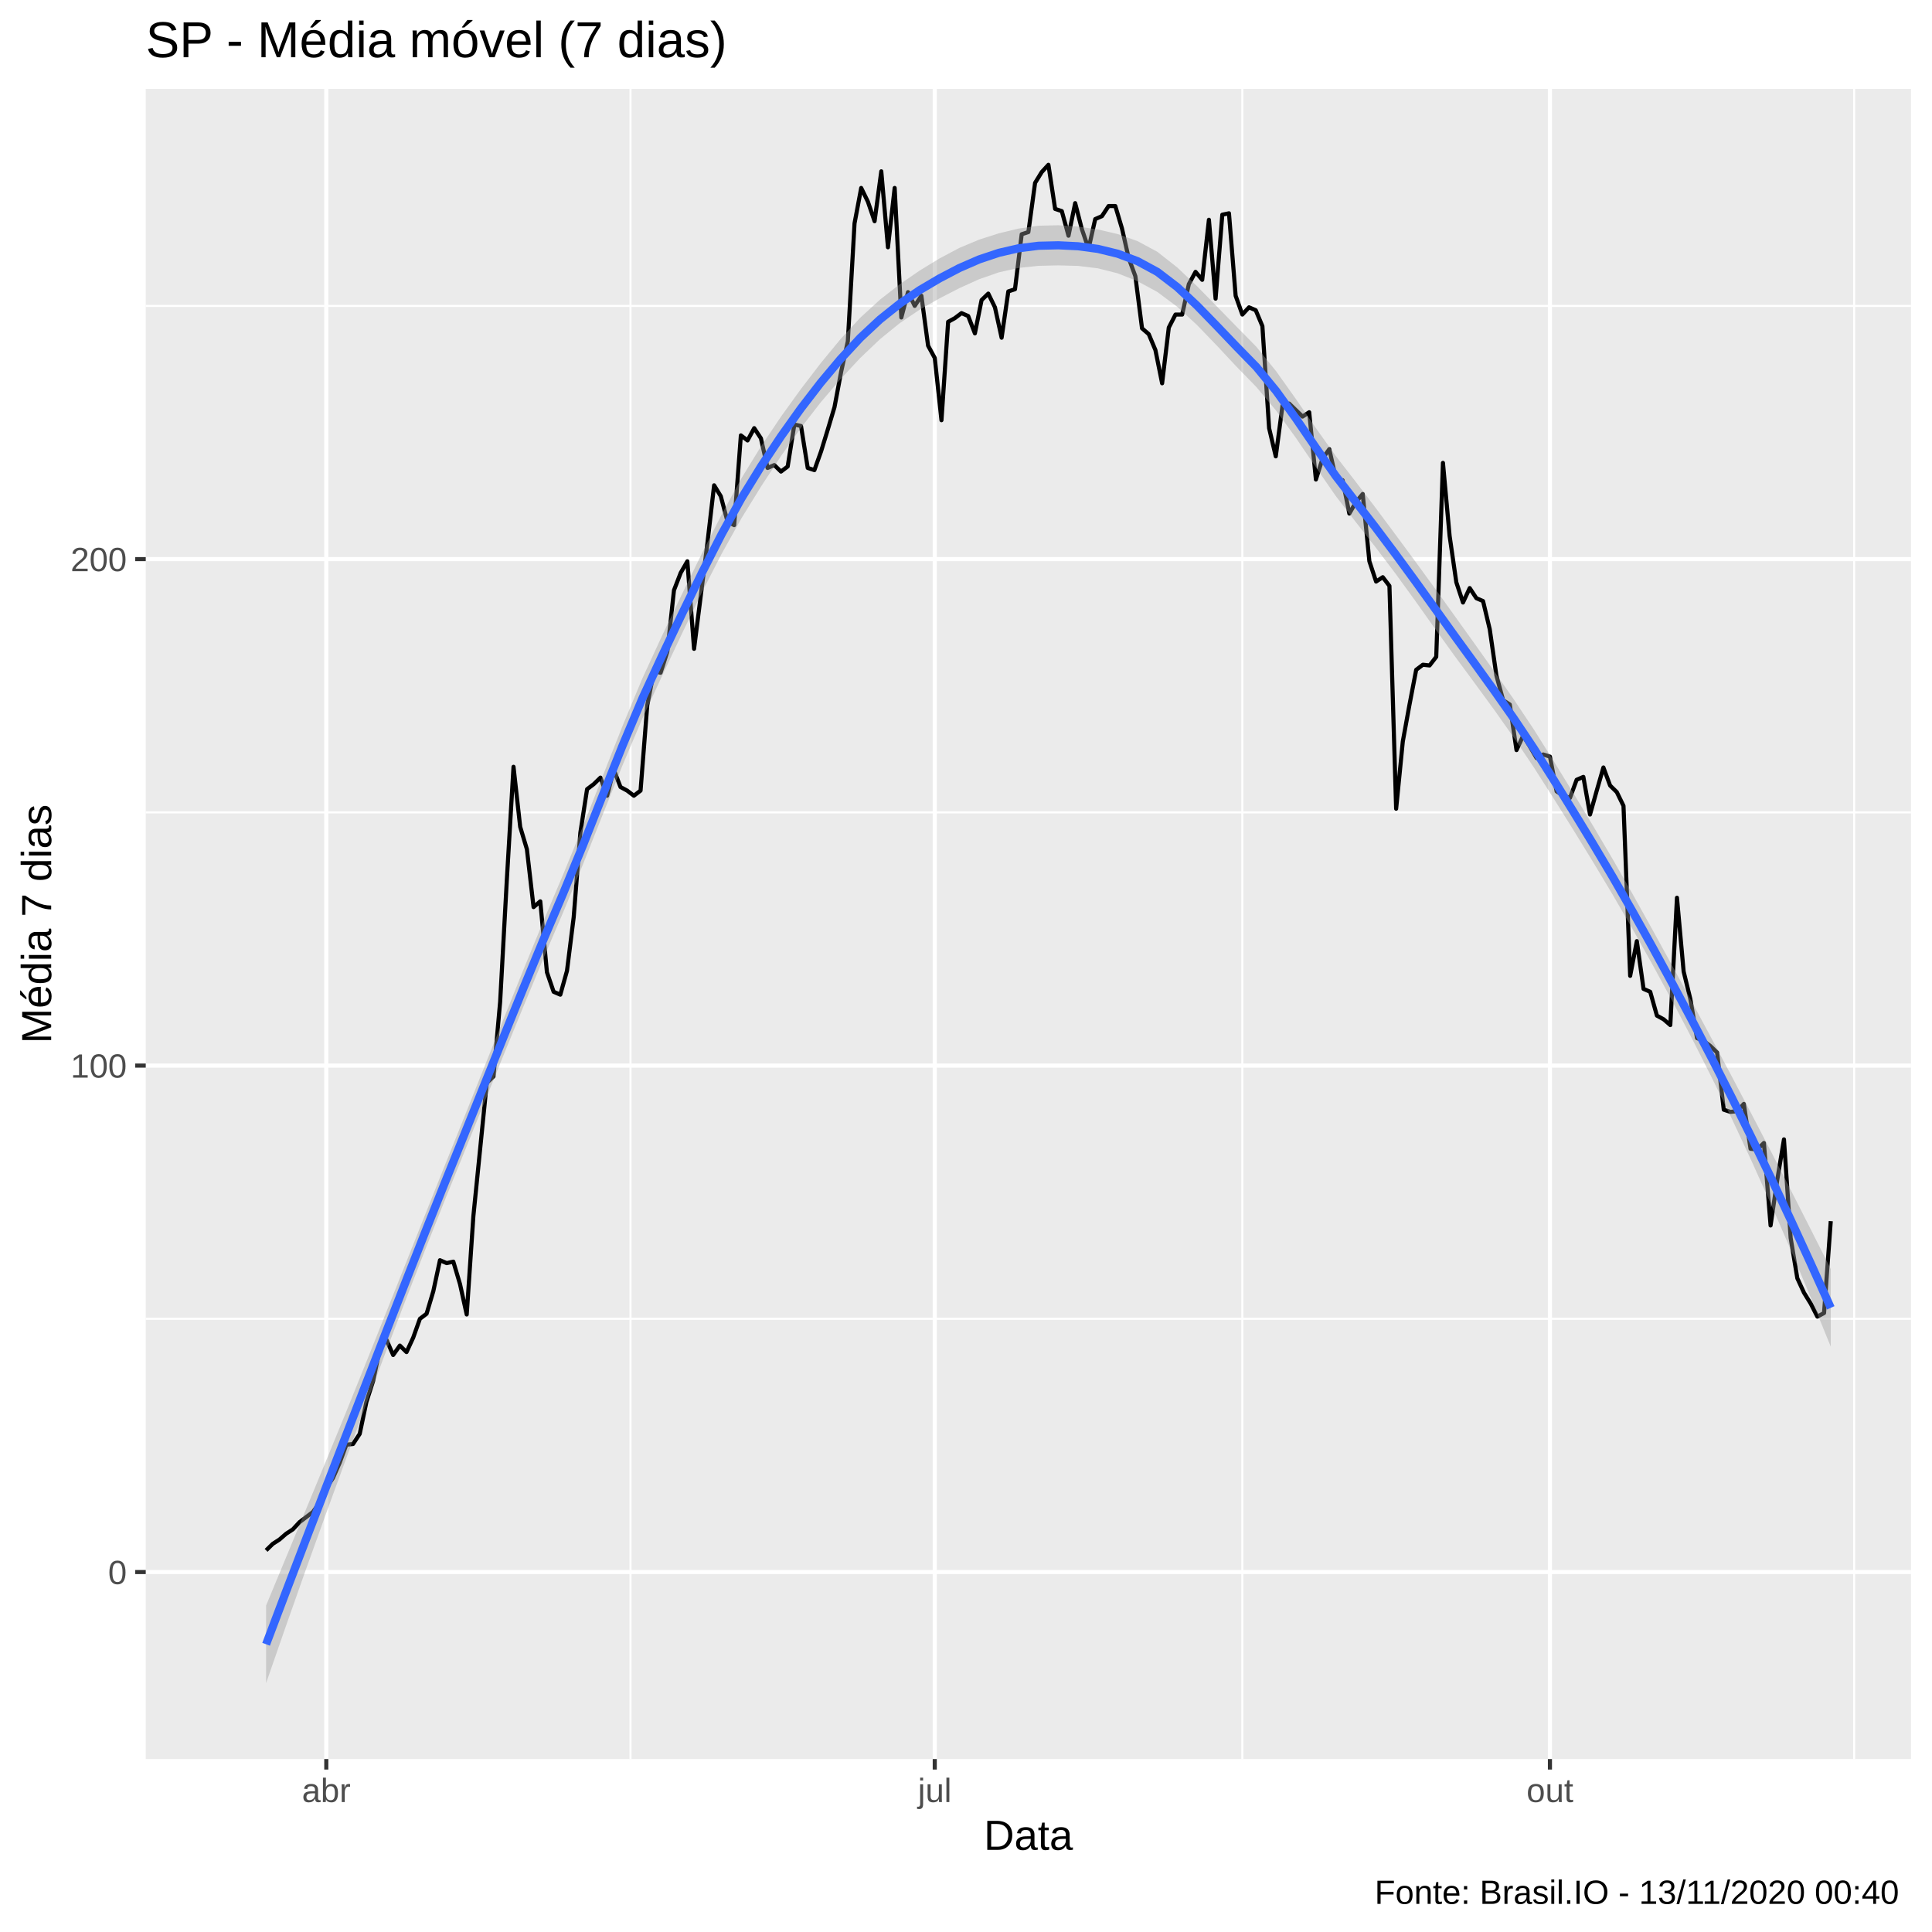
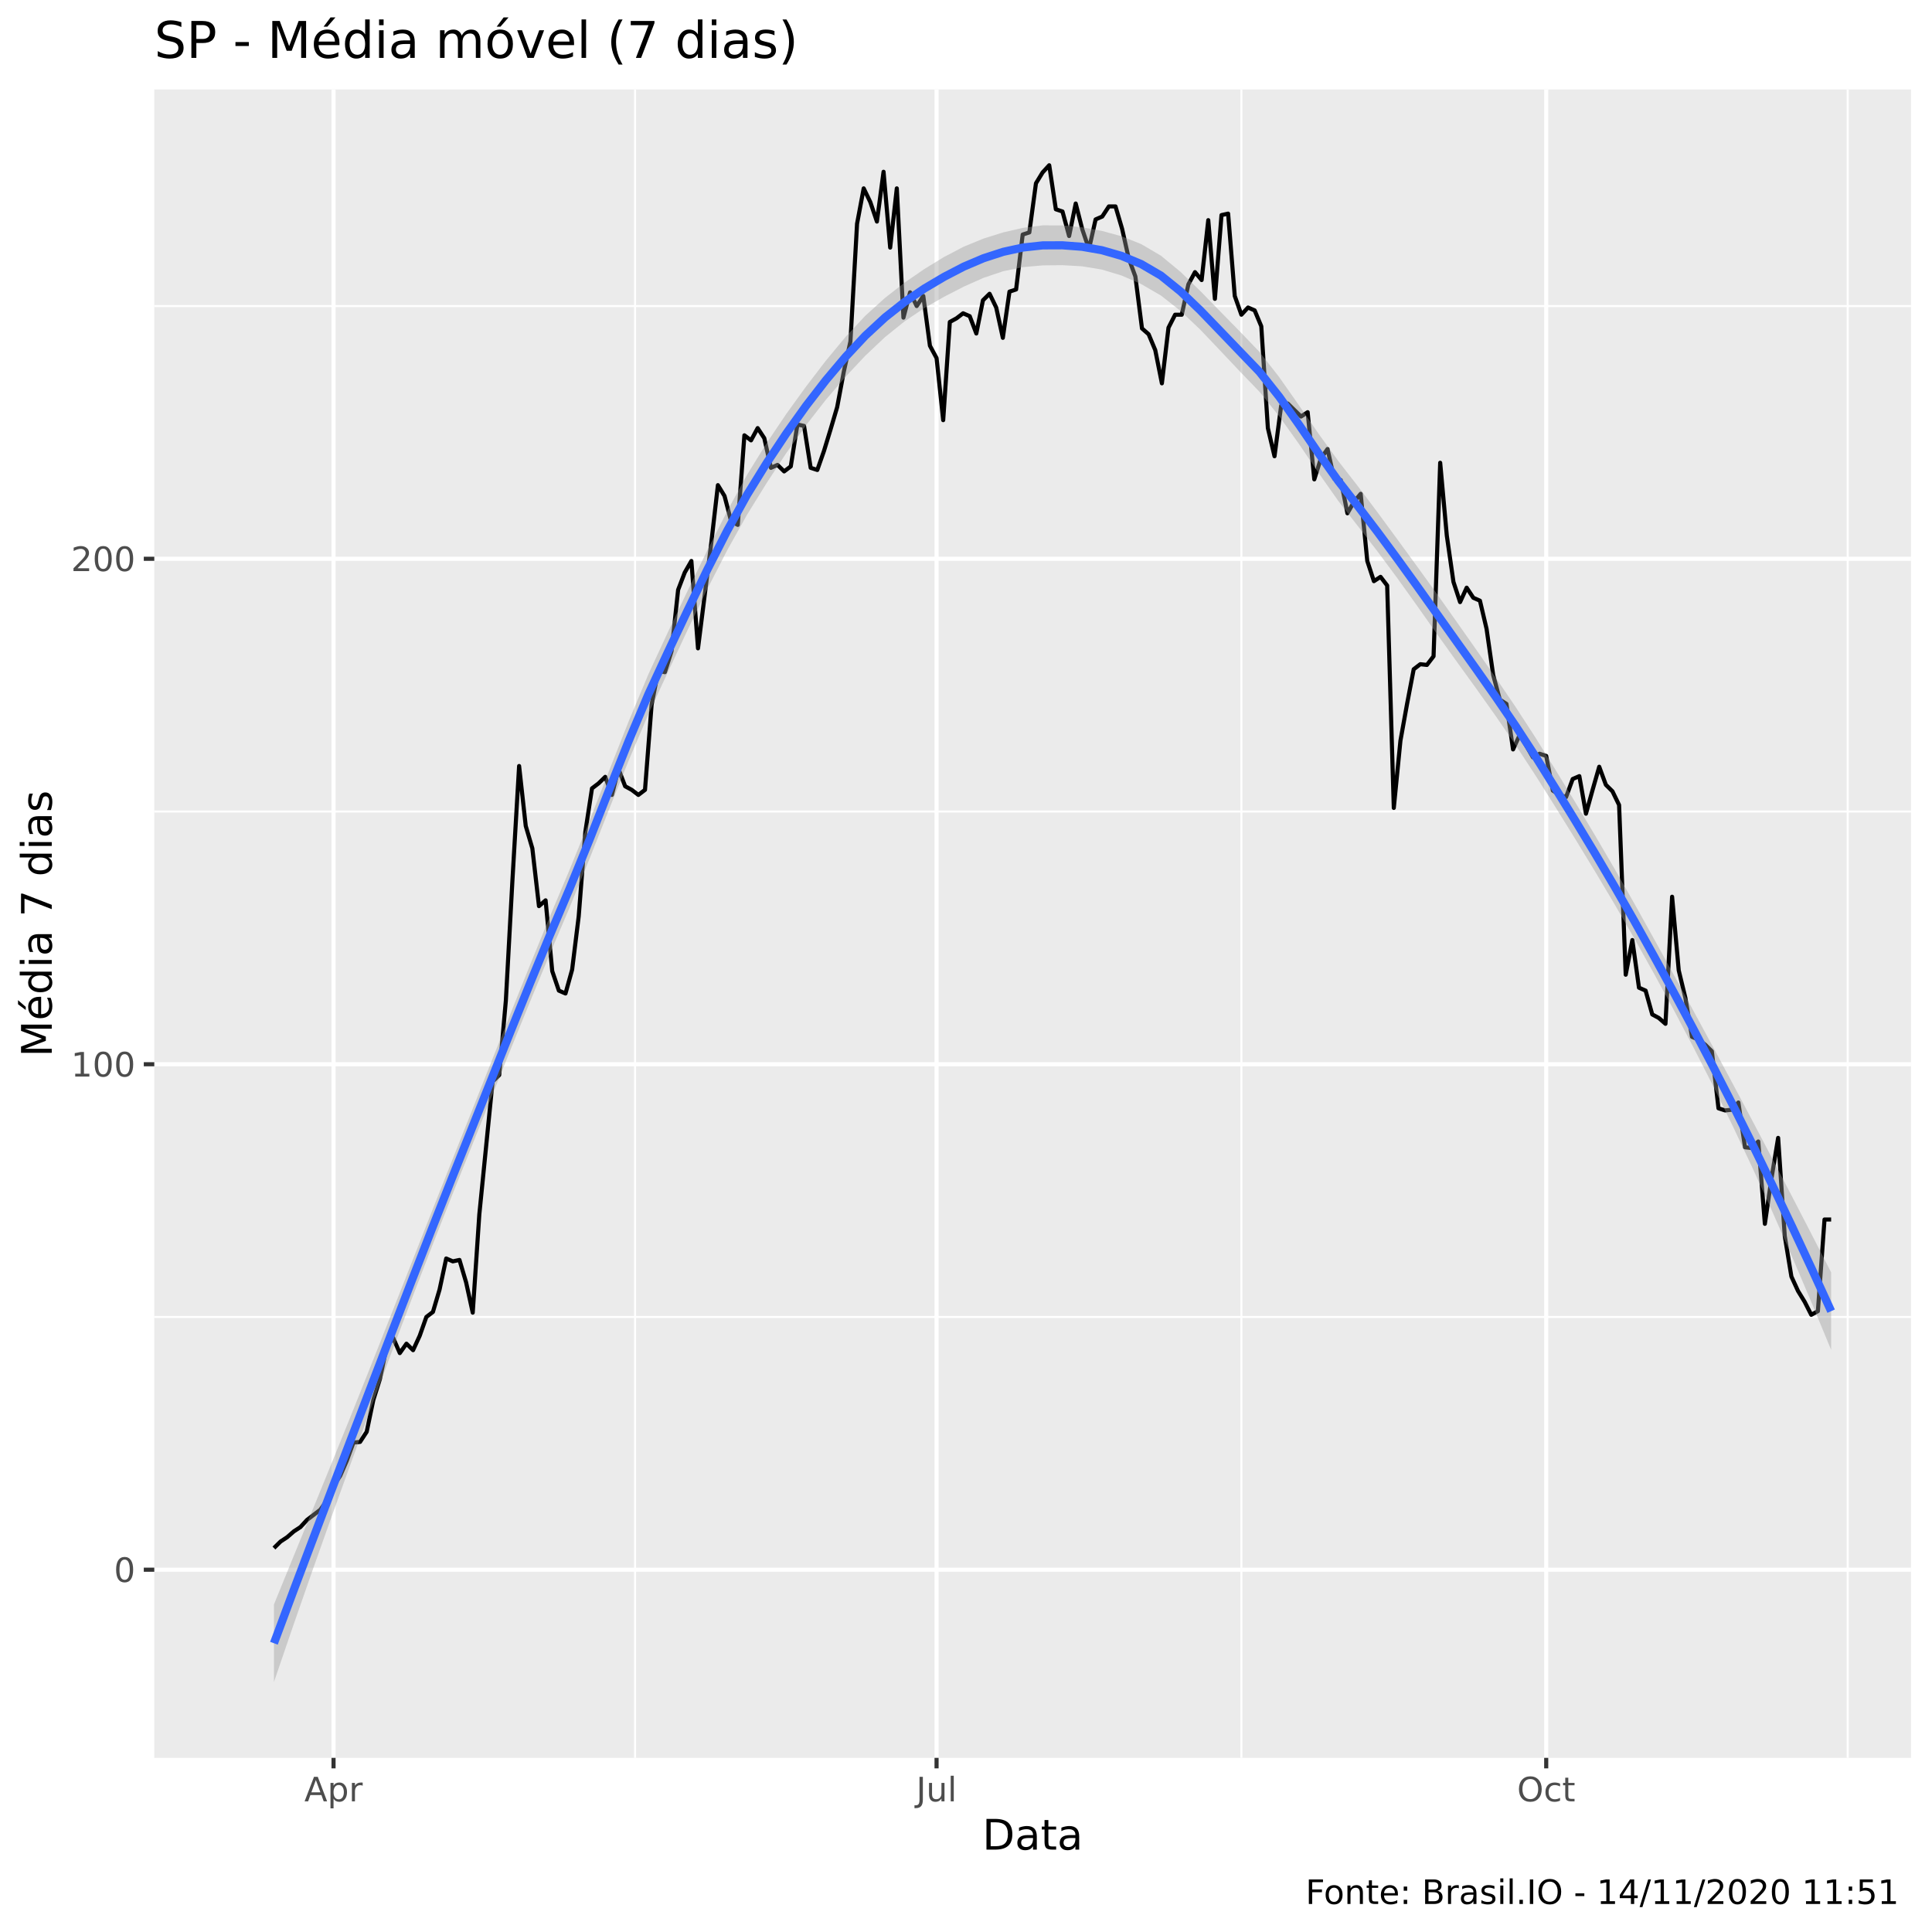
<svg xmlns="http://www.w3.org/2000/svg" viewBox="0 0 504.00 504.00">
  <defs>
    <style type="text/css">
    line, polyline, polygon, path, rect, circle {
      fill: none;
      stroke: #000000;
      stroke-linecap: round;
      stroke-linejoin: round;
      stroke-miterlimit: 10.00;
    }
  </style>
  </defs>
  <rect width="100%" height="100%" style="stroke: none; fill: #FFFFFF;" />
-   <rect x="-0" y="0.00" width="504.00" height="504.00" style="stroke-width: 1.07; stroke: #FFFFFF; fill: #FFFFFF;" />
+   <rect x="0" y="0.00" width="504.00" height="504.00" style="stroke-width: 1.07; stroke: #FFFFFF; fill: #FFFFFF;" />
  <defs>
-     <clipPath id="cpMzguMDJ8NDk4LjUyfDQ1OC44OHwyMy4xOQ==">
-       <rect x="38.02" y="23.19" width="460.50" height="435.69" />
+     <clipPath id="cpNDAuMjV8NDk4LjUyfDQ1OC41N3wyMy4zMw==">
+       <rect x="40.25" y="23.33" width="458.27" height="435.24" />
    </clipPath>
  </defs>
-   <rect x="38.02" y="23.19" width="460.50" height="435.69" style="stroke-width: 1.07; stroke: none; fill: #EBEBEB;" clip-path="url(#cpMzguMDJ8NDk4LjUyfDQ1OC44OHwyMy4xOQ==)" />
-   <polyline points="38.02,344.04 498.52,344.04 " style="stroke-width: 0.53; stroke: #FFFFFF; stroke-linecap: butt;" clip-path="url(#cpMzguMDJ8NDk4LjUyfDQ1OC44OHwyMy4xOQ==)" />
-   <polyline points="38.02,211.92 498.52,211.92 " style="stroke-width: 0.53; stroke: #FFFFFF; stroke-linecap: butt;" clip-path="url(#cpMzguMDJ8NDk4LjUyfDQ1OC44OHwyMy4xOQ==)" />
-   <polyline points="38.02,79.80 498.52,79.80 " style="stroke-width: 0.53; stroke: #FFFFFF; stroke-linecap: butt;" clip-path="url(#cpMzguMDJ8NDk4LjUyfDQ1OC44OHwyMy4xOQ==)" />
-   <polyline points="164.48,458.88 164.48,23.19 " style="stroke-width: 0.53; stroke: #FFFFFF; stroke-linecap: butt;" clip-path="url(#cpMzguMDJ8NDk4LjUyfDQ1OC44OHwyMy4xOQ==)" />
-   <polyline points="324.09,458.88 324.09,23.19 " style="stroke-width: 0.53; stroke: #FFFFFF; stroke-linecap: butt;" clip-path="url(#cpMzguMDJ8NDk4LjUyfDQ1OC44OHwyMy4xOQ==)" />
-   <polyline points="483.69,458.88 483.69,23.19 " style="stroke-width: 0.53; stroke: #FFFFFF; stroke-linecap: butt;" clip-path="url(#cpMzguMDJ8NDk4LjUyfDQ1OC44OHwyMy4xOQ==)" />
-   <polyline points="38.02,410.10 498.52,410.10 " style="stroke-width: 1.07; stroke: #FFFFFF; stroke-linecap: butt;" clip-path="url(#cpMzguMDJ8NDk4LjUyfDQ1OC44OHwyMy4xOQ==)" />
-   <polyline points="38.02,277.98 498.52,277.98 " style="stroke-width: 1.07; stroke: #FFFFFF; stroke-linecap: butt;" clip-path="url(#cpMzguMDJ8NDk4LjUyfDQ1OC44OHwyMy4xOQ==)" />
-   <polyline points="38.02,145.86 498.52,145.86 " style="stroke-width: 1.07; stroke: #FFFFFF; stroke-linecap: butt;" clip-path="url(#cpMzguMDJ8NDk4LjUyfDQ1OC44OHwyMy4xOQ==)" />
-   <polyline points="85.12,458.88 85.12,23.19 " style="stroke-width: 1.07; stroke: #FFFFFF; stroke-linecap: butt;" clip-path="url(#cpMzguMDJ8NDk4LjUyfDQ1OC44OHwyMy4xOQ==)" />
-   <polyline points="243.85,458.88 243.85,23.19 " style="stroke-width: 1.07; stroke: #FFFFFF; stroke-linecap: butt;" clip-path="url(#cpMzguMDJ8NDk4LjUyfDQ1OC44OHwyMy4xOQ==)" />
-   <polyline points="404.33,458.88 404.33,23.19 " style="stroke-width: 1.07; stroke: #FFFFFF; stroke-linecap: butt;" clip-path="url(#cpMzguMDJ8NDk4LjUyfDQ1OC44OHwyMy4xOQ==)" />
-   <polyline points="69.42,404.44 71.16,402.74 72.91,401.61 74.65,400.10 76.40,398.96 78.14,397.08 79.89,395.75 81.63,394.43 83.37,391.98 85.12,388.21 86.86,385.56 88.61,381.60 90.35,376.88 92.10,376.69 93.84,374.05 95.58,365.74 97.33,360.27 99.07,351.97 100.82,349.51 102.56,353.48 104.31,351.02 106.05,352.72 107.79,348.95 109.54,344.04 111.28,342.72 113.03,336.87 114.77,328.75 116.52,329.51 118.26,329.13 120.00,334.98 121.75,342.91 123.49,317.24 125.24,299.87 126.98,282.51 128.73,280.81 130.47,261.37 132.21,229.66 133.96,200.03 135.70,215.69 137.45,221.54 139.19,236.64 140.94,235.13 142.68,253.63 144.43,258.73 146.17,259.48 147.91,253.25 149.66,239.28 151.40,217.20 153.15,205.88 154.89,204.56 156.64,202.86 158.38,207.58 160.12,200.78 161.87,205.31 163.61,206.25 165.36,207.58 167.10,206.25 168.85,183.98 170.59,175.11 172.33,175.49 174.08,170.02 175.82,153.97 177.57,149.44 179.31,146.42 181.06,169.26 182.80,155.48 184.54,141.70 186.29,126.60 188.03,129.44 189.78,136.04 191.52,136.99 193.27,113.58 195.01,114.90 196.75,111.69 198.50,114.34 200.24,122.07 201.99,121.32 203.73,123.02 205.48,121.70 207.22,110.75 208.96,111.13 210.71,122.07 212.45,122.64 214.20,117.73 215.94,112.07 217.69,106.22 219.43,96.97 221.17,89.04 222.92,58.28 224.66,49.03 226.41,52.62 228.15,57.71 229.90,44.69 231.64,64.51 233.39,49.03 235.13,82.82 236.87,76.21 238.62,79.80 240.36,77.15 242.11,90.18 243.85,93.38 245.60,109.62 247.34,83.95 249.08,83.00 250.83,81.68 252.57,82.44 254.32,86.97 256.06,78.29 257.81,76.59 259.55,80.17 261.29,88.10 263.04,76.02 264.78,75.45 266.53,61.11 268.27,60.54 270.02,47.71 271.76,44.88 273.50,42.99 275.25,54.50 276.99,55.07 278.74,61.49 280.48,52.99 282.23,59.79 283.97,64.88 285.71,57.15 287.46,56.39 289.20,53.75 290.95,53.75 292.69,59.60 294.44,67.34 296.18,72.06 297.92,85.65 299.67,87.16 301.41,91.31 303.16,99.99 304.90,85.46 306.65,82.06 308.39,82.06 310.13,74.13 311.88,70.92 313.62,73.00 315.37,57.33 317.11,77.91 318.86,56.01 320.60,55.64 322.34,77.15 324.09,82.06 325.83,80.17 327.58,80.93 329.32,85.08 331.07,111.69 332.81,119.05 334.56,105.84 336.30,105.28 338.04,106.97 339.79,108.67 341.53,107.54 343.28,125.09 345.02,119.62 346.77,117.17 348.51,124.91 350.25,125.28 352.00,133.97 353.74,130.95 355.49,128.87 357.23,146.42 358.98,151.71 360.72,150.57 362.46,152.84 364.21,210.97 365.95,193.42 367.70,183.79 369.44,174.73 371.19,173.41 372.93,173.60 374.67,171.34 376.42,120.75 378.16,139.82 379.91,151.90 381.65,157.18 383.40,153.41 385.14,156.05 386.88,156.80 388.63,164.16 390.37,176.24 392.12,182.66 393.86,183.79 395.61,195.68 397.35,191.91 399.09,194.74 400.84,197.76 402.58,196.82 404.33,197.38 406.07,206.44 407.82,207.58 409.56,208.14 411.30,203.42 413.05,202.67 414.79,212.48 416.54,206.25 418.28,200.21 420.03,204.93 421.77,206.63 423.52,210.22 425.26,254.57 427.00,245.51 428.75,257.97 430.49,258.73 432.24,264.95 433.98,265.90 435.73,267.41 437.47,234.19 439.21,253.44 440.96,260.61 442.70,270.81 444.45,271.56 446.19,272.88 447.94,274.58 449.68,289.49 451.42,290.06 453.17,289.87 454.91,287.98 456.66,299.68 458.40,299.87 460.15,298.17 461.89,319.69 463.63,307.80 465.38,297.23 467.12,322.90 468.87,333.47 470.61,337.24 472.36,340.07 474.10,343.47 475.84,342.53 477.59,318.56 " style="stroke-width: 1.07; stroke-linecap: butt;" clip-path="url(#cpMzguMDJ8NDk4LjUyfDQ1OC44OHwyMy4xOQ==)" />
-   <polygon points="69.42,418.82 74.59,406.36 79.75,393.92 84.92,381.43 90.09,368.83 95.25,356.06 100.42,343.17 105.59,330.22 110.75,317.26 115.92,304.32 121.09,291.48 126.25,278.58 131.42,265.67 136.59,252.86 141.75,240.30 146.92,228.10 152.09,215.50 157.25,202.39 162.42,189.33 167.59,176.94 172.75,165.76 177.92,154.98 183.09,144.41 188.25,134.24 193.42,124.76 198.59,116.34 203.75,108.67 208.92,101.50 214.09,94.75 219.25,88.48 224.42,82.88 229.59,78.15 234.75,74.13 239.92,70.58 245.09,67.42 250.25,64.68 255.42,62.51 260.59,60.86 265.75,59.62 270.92,58.88 276.09,58.76 281.25,59.11 286.42,59.86 291.59,61.06 296.75,62.90 301.92,65.69 307.09,69.75 312.25,74.64 317.42,79.91 322.59,85.22 327.75,90.47 332.92,96.86 338.09,104.13 343.25,111.64 348.42,118.90 353.59,125.57 358.75,132.34 363.92,139.29 369.09,146.30 374.25,153.38 379.42,160.58 384.59,167.80 389.75,175.06 394.92,182.47 400.09,190.23 405.26,198.47 410.42,206.88 415.59,215.45 420.76,224.23 425.92,233.27 431.09,242.56 436.26,251.97 441.42,261.48 446.59,271.08 451.76,280.79 456.92,290.61 462.09,300.57 467.26,310.64 472.42,320.80 477.59,331.04 477.59,351.30 472.42,338.62 467.26,326.30 462.09,314.36 456.92,302.85 451.76,291.79 446.59,281.19 441.42,270.98 436.26,261.15 431.09,251.65 425.92,242.42 420.76,233.50 415.59,224.88 410.42,216.47 405.26,208.23 400.09,200.12 394.92,192.43 389.75,185.12 384.59,178.06 379.42,171.05 374.25,163.86 369.09,156.59 363.92,149.47 358.75,142.65 353.59,136.07 348.42,129.34 343.25,121.86 338.09,114.27 332.92,107.15 327.75,100.96 322.59,95.67 317.42,90.14 312.25,84.78 307.09,80.02 301.92,76.17 296.75,73.36 291.59,71.31 286.42,70.00 281.25,69.37 276.09,69.23 270.92,69.35 265.75,69.89 260.59,71.04 255.42,72.84 250.25,75.18 245.09,77.84 239.92,80.78 234.75,84.27 229.59,88.46 224.42,93.38 219.25,98.92 214.09,104.97 208.92,111.64 203.75,118.96 198.59,126.83 193.42,135.21 188.25,144.47 183.09,154.55 177.92,165.26 172.75,176.25 167.59,187.41 162.42,199.58 157.25,212.45 152.09,225.46 146.92,237.99 141.75,250.05 136.59,262.46 131.42,275.10 126.25,287.86 121.09,300.62 115.92,313.40 110.75,326.44 105.59,339.73 100.42,353.28 95.25,367.07 90.09,381.06 84.92,395.22 79.75,409.58 74.59,424.19 69.42,439.07 " style="stroke-width: 0.00; stroke: none; fill: #999999; fill-opacity: 0.40;" clip-path="url(#cpMzguMDJ8NDk4LjUyfDQ1OC44OHwyMy4xOQ==)" />
-   <polyline points="69.42,418.82 74.59,406.36 79.75,393.92 84.92,381.43 90.09,368.83 95.25,356.06 100.42,343.17 105.59,330.22 110.75,317.26 115.92,304.32 121.09,291.48 126.25,278.58 131.42,265.67 136.59,252.86 141.75,240.30 146.92,228.10 152.09,215.50 157.25,202.39 162.42,189.33 167.59,176.94 172.75,165.76 177.92,154.98 183.09,144.41 188.25,134.24 193.42,124.76 198.59,116.34 203.75,108.67 208.92,101.50 214.09,94.75 219.25,88.48 224.42,82.88 229.59,78.15 234.75,74.13 239.92,70.58 245.09,67.42 250.25,64.68 255.42,62.51 260.59,60.86 265.75,59.62 270.92,58.88 276.09,58.76 281.25,59.11 286.42,59.86 291.59,61.06 296.75,62.90 301.92,65.69 307.09,69.75 312.25,74.64 317.42,79.91 322.59,85.22 327.75,90.47 332.92,96.86 338.09,104.13 343.25,111.64 348.42,118.90 353.59,125.57 358.75,132.34 363.92,139.29 369.09,146.30 374.25,153.38 379.42,160.58 384.59,167.80 389.75,175.06 394.92,182.47 400.09,190.23 405.26,198.47 410.42,206.88 415.59,215.45 420.76,224.23 425.92,233.27 431.09,242.56 436.26,251.97 441.42,261.48 446.59,271.08 451.76,280.79 456.92,290.61 462.09,300.57 467.26,310.64 472.42,320.80 477.59,331.04 " style="stroke-width: 2.13; stroke: none;" clip-path="url(#cpMzguMDJ8NDk4LjUyfDQ1OC44OHwyMy4xOQ==)" />
-   <polyline points="477.59,351.30 472.42,338.62 467.26,326.30 462.09,314.36 456.92,302.85 451.76,291.79 446.59,281.19 441.42,270.98 436.26,261.15 431.09,251.65 425.92,242.42 420.76,233.50 415.59,224.88 410.42,216.47 405.26,208.23 400.09,200.12 394.92,192.43 389.75,185.12 384.59,178.06 379.42,171.05 374.25,163.86 369.09,156.59 363.92,149.47 358.75,142.65 353.59,136.07 348.42,129.34 343.25,121.86 338.09,114.27 332.92,107.15 327.75,100.96 322.59,95.67 317.42,90.14 312.25,84.78 307.09,80.02 301.92,76.17 296.75,73.36 291.59,71.31 286.42,70.00 281.25,69.37 276.09,69.23 270.92,69.35 265.75,69.89 260.59,71.04 255.42,72.84 250.25,75.18 245.09,77.84 239.92,80.78 234.75,84.27 229.59,88.46 224.42,93.38 219.25,98.92 214.09,104.97 208.92,111.64 203.75,118.96 198.59,126.83 193.42,135.21 188.25,144.47 183.09,154.55 177.92,165.26 172.75,176.25 167.59,187.41 162.42,199.58 157.25,212.45 152.09,225.46 146.92,237.99 141.75,250.05 136.59,262.46 131.42,275.10 126.25,287.86 121.09,300.62 115.92,313.40 110.75,326.44 105.59,339.73 100.42,353.28 95.25,367.07 90.09,381.06 84.92,395.22 79.75,409.58 74.59,424.19 69.42,439.07 " style="stroke-width: 2.13; stroke: none;" clip-path="url(#cpMzguMDJ8NDk4LjUyfDQ1OC44OHwyMy4xOQ==)" />
-   <polyline points="69.42,428.94 74.59,415.27 79.75,401.75 84.92,388.32 90.09,374.94 95.25,361.57 100.42,348.23 105.59,334.98 110.75,321.85 115.92,308.86 121.09,296.05 126.25,283.22 131.42,270.38 136.59,257.66 141.75,245.18 146.92,233.04 152.09,220.48 157.25,207.42 162.42,194.46 167.59,182.17 172.75,171.01 177.92,160.12 183.09,149.48 188.25,139.36 193.42,129.99 198.59,121.58 203.75,113.82 208.92,106.57 214.09,99.86 219.25,93.70 224.42,88.13 229.59,83.31 234.75,79.20 239.92,75.68 245.09,72.63 250.25,69.93 255.42,67.68 260.59,65.95 265.75,64.76 270.92,64.11 276.09,63.99 281.25,64.24 286.42,64.93 291.59,66.19 296.75,68.13 301.92,70.93 307.09,74.88 312.25,79.71 317.42,85.03 322.59,90.44 327.75,95.72 332.92,102.01 338.09,109.20 343.25,116.75 348.42,124.12 353.59,130.82 358.75,137.49 363.92,144.38 369.09,151.44 374.25,158.62 379.42,165.82 384.59,172.93 389.75,180.09 394.92,187.45 400.09,195.18 405.26,203.35 410.42,211.68 415.59,220.16 420.76,228.86 425.92,237.84 431.09,247.10 436.26,256.56 441.42,266.23 446.59,276.13 451.76,286.29 456.92,296.73 462.09,307.46 467.26,318.47 472.42,329.71 477.59,341.17 " style="stroke-width: 2.13; stroke: #3366FF; stroke-linecap: butt;" clip-path="url(#cpMzguMDJ8NDk4LjUyfDQ1OC44OHwyMy4xOQ==)" />
+   <rect x="40.25" y="23.33" width="458.27" height="435.24" style="stroke-width: 1.07; stroke: none; fill: #EBEBEB;" clip-path="url(#cpNDAuMjV8NDk4LjUyfDQ1OC41N3wyMy4zMw==)" />
+   <polyline points="40.25,343.56 498.52,343.56 " style="stroke-width: 0.53; stroke: #FFFFFF; stroke-linecap: butt;" clip-path="url(#cpNDAuMjV8NDk4LjUyfDQ1OC41N3wyMy4zMw==)" />
+   <polyline points="40.25,211.70 498.52,211.70 " style="stroke-width: 0.53; stroke: #FFFFFF; stroke-linecap: butt;" clip-path="url(#cpNDAuMjV8NDk4LjUyfDQ1OC41N3wyMy4zMw==)" />
+   <polyline points="40.25,79.84 498.52,79.84 " style="stroke-width: 0.53; stroke: #FFFFFF; stroke-linecap: butt;" clip-path="url(#cpNDAuMjV8NDk4LjUyfDQ1OC41N3wyMy4zMw==)" />
+   <polyline points="165.67,458.57 165.67,23.33 " style="stroke-width: 0.53; stroke: #FFFFFF; stroke-linecap: butt;" clip-path="url(#cpNDAuMjV8NDk4LjUyfDQ1OC41N3wyMy4zMw==)" />
+   <polyline points="323.84,458.57 323.84,23.33 " style="stroke-width: 0.53; stroke: #FFFFFF; stroke-linecap: butt;" clip-path="url(#cpNDAuMjV8NDk4LjUyfDQ1OC41N3wyMy4zMw==)" />
+   <polyline points="482.01,458.57 482.01,23.33 " style="stroke-width: 0.53; stroke: #FFFFFF; stroke-linecap: butt;" clip-path="url(#cpNDAuMjV8NDk4LjUyfDQ1OC41N3wyMy4zMw==)" />
+   <polyline points="40.25,409.49 498.52,409.49 " style="stroke-width: 1.07; stroke: #FFFFFF; stroke-linecap: butt;" clip-path="url(#cpNDAuMjV8NDk4LjUyfDQ1OC41N3wyMy4zMw==)" />
+   <polyline points="40.25,277.63 498.52,277.63 " style="stroke-width: 1.07; stroke: #FFFFFF; stroke-linecap: butt;" clip-path="url(#cpNDAuMjV8NDk4LjUyfDQ1OC41N3wyMy4zMw==)" />
+   <polyline points="40.25,145.77 498.52,145.77 " style="stroke-width: 1.07; stroke: #FFFFFF; stroke-linecap: butt;" clip-path="url(#cpNDAuMjV8NDk4LjUyfDQ1OC41N3wyMy4zMw==)" />
+   <polyline points="87.01,458.57 87.01,23.33 " style="stroke-width: 1.07; stroke: #FFFFFF; stroke-linecap: butt;" clip-path="url(#cpNDAuMjV8NDk4LjUyfDQ1OC41N3wyMy4zMw==)" />
+   <polyline points="244.32,458.57 244.32,23.33 " style="stroke-width: 1.07; stroke: #FFFFFF; stroke-linecap: butt;" clip-path="url(#cpNDAuMjV8NDk4LjUyfDQ1OC41N3wyMy4zMw==)" />
+   <polyline points="403.36,458.57 403.36,23.33 " style="stroke-width: 1.07; stroke: #FFFFFF; stroke-linecap: butt;" clip-path="url(#cpNDAuMjV8NDk4LjUyfDQ1OC41N3wyMy4zMw==)" />
+   <polyline points="71.46,403.84 73.19,402.14 74.91,401.01 76.64,399.50 78.37,398.37 80.10,396.49 81.83,395.17 83.56,393.85 85.29,391.40 87.01,387.64 88.74,385.00 90.47,381.04 92.20,376.33 93.93,376.15 95.66,373.51 97.39,365.22 99.11,359.76 100.84,351.47 102.57,349.02 104.30,352.98 106.03,350.53 107.76,352.22 109.49,348.46 111.22,343.56 112.94,342.24 114.67,336.40 116.40,328.30 118.13,329.05 119.86,328.68 121.59,334.52 123.32,342.43 125.04,316.81 126.77,299.48 128.50,282.15 130.23,280.45 131.96,261.05 133.69,229.41 135.42,199.83 137.15,215.47 138.87,221.31 140.60,236.38 142.33,234.87 144.06,253.33 145.79,258.42 147.52,259.17 149.25,252.95 150.97,239.01 152.70,216.97 154.43,205.67 156.16,204.35 157.89,202.66 159.62,207.37 161.35,200.59 163.08,205.11 164.80,206.05 166.53,207.37 168.26,206.05 169.99,183.82 171.72,174.97 173.45,175.35 175.18,169.88 176.90,153.87 178.63,149.35 180.36,146.34 182.09,169.13 183.82,155.38 185.55,141.63 187.28,126.56 189.00,129.38 190.73,135.98 192.46,136.92 194.19,113.56 195.92,114.88 197.65,111.68 199.38,114.31 201.11,122.04 202.83,121.28 204.56,122.98 206.29,121.66 208.02,110.74 209.75,111.11 211.48,122.04 213.21,122.60 214.93,117.70 216.66,112.05 218.39,106.21 220.12,96.98 221.85,89.07 223.58,58.37 225.31,49.14 227.04,52.72 228.76,57.80 230.49,44.81 232.22,64.59 233.95,49.14 235.68,82.86 237.41,76.26 239.14,79.84 240.86,77.21 242.59,90.20 244.32,93.41 246.05,109.61 247.78,83.99 249.51,83.05 251.24,81.73 252.97,82.48 254.69,87.00 256.42,78.34 258.15,76.64 259.88,80.22 261.61,88.13 263.34,76.08 265.07,75.51 266.79,61.19 268.52,60.63 270.25,47.82 271.98,44.99 273.71,43.11 275.44,54.60 277.17,55.17 278.90,61.57 280.62,53.09 282.35,59.88 284.08,64.96 285.81,57.24 287.54,56.49 289.27,53.85 291.00,53.85 292.72,59.69 294.45,67.41 296.18,72.12 297.91,85.68 299.64,87.19 301.37,91.33 303.10,100.00 304.82,85.49 306.55,82.10 308.28,82.10 310.01,74.19 311.74,70.99 313.47,73.06 315.20,57.43 316.93,77.96 318.65,56.11 320.38,55.73 322.11,77.21 323.84,82.10 325.57,80.22 327.30,80.97 329.03,85.12 330.75,111.68 332.48,119.02 334.21,105.84 335.94,105.27 337.67,106.97 339.40,108.66 341.13,107.53 342.86,125.05 344.58,119.59 346.31,117.14 348.04,124.86 349.77,125.24 351.50,133.90 353.23,130.89 354.96,128.82 356.68,146.34 358.41,151.61 360.14,150.48 361.87,152.74 363.60,210.76 365.33,193.24 367.06,183.63 368.79,174.59 370.51,173.27 372.24,173.46 373.97,171.20 375.70,120.72 377.43,139.74 379.16,151.80 380.89,157.07 382.61,153.31 384.34,155.94 386.07,156.70 387.80,164.04 389.53,176.10 391.26,182.50 392.99,183.63 394.71,195.50 396.44,191.73 398.17,194.56 399.90,197.57 401.63,196.63 403.36,197.20 405.09,206.24 406.82,207.37 408.54,207.93 410.27,203.22 412.00,202.47 413.73,212.27 415.46,206.05 417.19,200.02 418.92,204.73 420.64,206.43 422.37,210.00 424.10,254.27 425.83,245.23 427.56,257.66 429.29,258.42 431.02,264.63 432.75,265.57 434.47,267.08 436.20,233.93 437.93,253.14 439.66,260.30 441.39,270.47 443.12,271.22 444.85,272.54 446.57,274.24 448.30,289.12 450.03,289.68 451.76,289.50 453.49,287.61 455.22,299.29 456.95,299.48 458.68,297.78 460.40,319.26 462.13,307.39 463.86,296.84 465.59,322.46 467.32,333.01 469.05,336.78 470.78,339.60 472.50,342.99 474.23,342.05 475.96,318.13 477.69,318.13 " style="stroke-width: 1.07; stroke-linecap: butt;" clip-path="url(#cpNDAuMjV8NDk4LjUyfDQ1OC41N3wyMy4zMw==)" />
+   <polygon points="71.46,418.56 76.60,405.96 81.74,393.40 86.88,380.80 92.03,368.09 97.17,355.23 102.31,342.26 107.45,329.24 112.59,316.21 117.74,303.23 122.88,290.34 128.02,277.40 133.16,264.46 138.31,251.64 143.45,239.08 148.59,226.88 153.73,214.23 158.87,201.13 164.02,188.13 169.16,175.86 174.30,164.77 179.44,153.99 184.58,143.44 189.73,133.30 194.87,123.89 200.01,115.56 205.15,107.93 210.30,100.80 215.44,94.09 220.58,87.89 225.72,82.38 230.86,77.72 236.01,73.71 241.15,70.17 246.29,67.03 251.43,64.34 256.58,62.23 261.72,60.62 266.86,59.44 272.00,58.79 277.14,58.80 282.29,59.30 287.43,60.23 292.57,61.63 297.71,63.68 302.86,66.71 308.00,70.95 313.14,75.93 318.28,81.20 323.42,86.45 328.57,91.81 333.71,98.39 338.85,105.72 343.99,113.17 349.14,120.29 354.28,126.90 359.42,133.74 364.56,140.74 369.70,147.79 374.85,154.93 379.99,162.20 385.13,169.51 390.27,176.91 395.42,184.49 400.56,192.41 405.70,200.70 410.84,209.14 415.98,217.73 421.13,226.53 426.27,235.56 431.41,244.80 436.55,254.14 441.69,263.56 446.84,273.06 451.98,282.64 457.12,292.32 462.26,302.10 467.41,311.97 472.55,321.91 477.69,331.92 477.69,352.15 472.55,339.73 467.41,327.63 462.26,315.89 457.12,304.56 451.98,293.66 446.84,283.17 441.69,273.07 436.55,263.31 431.41,253.87 426.27,244.68 421.13,235.78 415.98,227.14 410.84,218.71 405.70,210.43 400.56,202.28 395.42,194.42 390.27,186.91 385.13,179.67 379.99,172.56 374.85,165.38 369.70,158.07 364.56,150.88 359.42,143.95 354.28,137.31 349.14,130.71 343.99,123.39 338.85,115.81 333.71,108.59 328.57,102.21 323.42,96.87 318.28,91.42 313.14,86.02 308.00,81.14 302.86,77.10 297.71,74.11 292.57,71.87 287.43,70.32 282.29,69.47 277.14,69.18 272.00,69.23 266.86,69.69 261.72,70.75 256.58,72.48 251.43,74.77 246.29,77.42 241.15,80.35 236.01,83.81 230.86,87.95 225.72,92.80 220.58,98.29 215.44,104.29 210.30,110.89 205.15,118.15 200.01,125.98 194.87,134.30 189.73,143.50 184.58,153.53 179.44,164.20 174.30,175.18 169.16,186.28 164.02,198.36 158.87,211.17 153.73,224.17 148.59,236.75 143.45,248.81 138.31,261.21 133.16,273.86 128.02,286.65 122.88,299.46 117.74,312.30 112.59,325.39 107.45,338.75 102.31,352.37 97.17,366.25 92.03,380.33 86.88,394.59 81.74,409.06 76.60,423.78 71.46,438.79 " style="stroke-width: 0.00; stroke: none; fill: #999999; fill-opacity: 0.40;" clip-path="url(#cpNDAuMjV8NDk4LjUyfDQ1OC41N3wyMy4zMw==)" />
+   <polyline points="71.46,418.56 76.60,405.96 81.74,393.40 86.88,380.80 92.03,368.09 97.17,355.23 102.31,342.26 107.45,329.24 112.59,316.21 117.74,303.23 122.88,290.34 128.02,277.40 133.16,264.46 138.31,251.64 143.45,239.08 148.59,226.88 153.73,214.23 158.87,201.13 164.02,188.13 169.16,175.86 174.30,164.77 179.44,153.99 184.58,143.44 189.73,133.30 194.87,123.89 200.01,115.56 205.15,107.93 210.30,100.80 215.44,94.09 220.58,87.89 225.72,82.38 230.86,77.72 236.01,73.71 241.15,70.17 246.29,67.03 251.43,64.34 256.58,62.23 261.72,60.62 266.86,59.44 272.00,58.79 277.14,58.80 282.29,59.30 287.43,60.23 292.57,61.63 297.71,63.68 302.86,66.71 308.00,70.95 313.14,75.93 318.28,81.20 323.42,86.45 328.57,91.81 333.71,98.39 338.85,105.72 343.99,113.17 349.14,120.29 354.28,126.90 359.42,133.74 364.56,140.74 369.70,147.79 374.85,154.93 379.99,162.20 385.13,169.51 390.27,176.91 395.42,184.49 400.56,192.41 405.70,200.70 410.84,209.14 415.98,217.73 421.13,226.53 426.27,235.56 431.41,244.80 436.55,254.14 441.69,263.56 446.84,273.06 451.98,282.64 457.12,292.32 462.26,302.10 467.41,311.97 472.55,321.91 477.69,331.92 " style="stroke-width: 2.13; stroke: none;" clip-path="url(#cpNDAuMjV8NDk4LjUyfDQ1OC41N3wyMy4zMw==)" />
+   <polyline points="477.69,352.15 472.55,339.73 467.41,327.63 462.26,315.89 457.12,304.56 451.98,293.66 446.84,283.17 441.69,273.07 436.55,263.31 431.41,253.87 426.27,244.68 421.13,235.78 415.98,227.14 410.84,218.71 405.70,210.43 400.56,202.28 395.42,194.42 390.27,186.91 385.13,179.67 379.99,172.56 374.85,165.38 369.70,158.07 364.56,150.88 359.42,143.95 354.28,137.31 349.14,130.71 343.99,123.39 338.85,115.81 333.71,108.59 328.57,102.21 323.42,96.87 318.28,91.42 313.14,86.02 308.00,81.14 302.86,77.10 297.71,74.11 292.57,71.87 287.43,70.32 282.29,69.47 277.14,69.18 272.00,69.23 266.86,69.69 261.72,70.75 256.58,72.48 251.43,74.77 246.29,77.42 241.15,80.35 236.01,83.81 230.86,87.95 225.72,92.80 220.58,98.29 215.44,104.29 210.30,110.89 205.15,118.15 200.01,125.98 194.87,134.30 189.73,143.50 184.58,153.53 179.44,164.20 174.30,175.18 169.16,186.28 164.02,198.36 158.87,211.17 153.73,224.17 148.59,236.75 143.45,248.81 138.31,261.21 133.16,273.86 128.02,286.65 122.88,299.46 117.74,312.30 112.59,325.39 107.45,338.75 102.31,352.37 97.17,366.25 92.03,380.33 86.88,394.59 81.74,409.06 76.60,423.78 71.46,438.79 " style="stroke-width: 2.13; stroke: none;" clip-path="url(#cpNDAuMjV8NDk4LjUyfDQ1OC41N3wyMy4zMw==)" />
+   <polyline points="71.46,428.67 76.60,414.87 81.74,401.23 86.88,387.69 92.03,374.21 97.17,360.74 102.31,347.32 107.45,334.00 112.59,320.80 117.74,307.76 122.88,294.90 128.02,282.03 133.16,269.16 138.31,256.42 143.45,243.95 148.59,231.81 153.73,219.20 158.87,206.15 164.02,193.25 169.16,181.07 174.30,169.97 179.44,159.10 184.58,148.48 189.73,138.40 194.87,129.10 200.01,120.77 205.15,113.04 210.30,105.84 215.44,99.19 220.58,93.09 225.72,87.59 230.86,82.83 236.01,78.76 241.15,75.26 246.29,72.22 251.43,69.55 256.58,67.36 261.72,65.69 266.86,64.57 272.00,64.01 277.14,63.99 282.29,64.38 287.43,65.27 292.57,66.75 297.71,68.89 302.86,71.90 308.00,76.05 313.14,80.98 318.28,86.31 323.42,91.66 328.57,97.01 333.71,103.49 338.85,110.76 343.99,118.28 349.14,125.50 354.28,132.10 359.42,138.85 364.56,145.81 369.70,152.93 374.85,160.15 379.99,167.38 385.13,174.59 390.27,181.91 395.42,189.45 400.56,197.34 405.70,205.57 410.84,213.92 415.98,222.44 421.13,231.16 426.27,240.12 431.41,249.33 436.55,258.73 441.69,268.31 446.84,278.12 451.98,288.15 457.12,298.44 462.26,309.00 467.41,319.80 472.55,330.82 477.69,342.04 " style="stroke-width: 2.13; stroke: #3366FF; stroke-linecap: butt;" clip-path="url(#cpNDAuMjV8NDk4LjUyfDQ1OC41N3wyMy4zMw==)" />
  <defs>
    <clipPath id="cpMC4wMHw1MDQuMDB8NTA0LjAwfDAuMDA=">
      <rect x="0.00" y="0.00" width="504.00" height="504.00" />
    </clipPath>
  </defs>
  <g clip-path="url(#cpMC4wMHw1MDQuMDB8NTA0LjAwfDAuMDA=)">
-     <text x="28.20" y="413.25" style="font-size: 8.80px; fill: #4D4D4D; font-family: Arial;" textLength="4.89px" lengthAdjust="spacingAndGlyphs">0</text>
+     <text x="29.72" y="412.69" style="font-size: 8.80px; fill: #4D4D4D; font-family: DejaVu Sans;" textLength="5.60px" lengthAdjust="spacingAndGlyphs">0</text>
  </g>
  <g clip-path="url(#cpMC4wMHw1MDQuMDB8NTA0LjAwfDAuMDA=)">
-     <text x="18.41" y="281.13" style="font-size: 8.80px; fill: #4D4D4D; font-family: Arial;" textLength="14.68px" lengthAdjust="spacingAndGlyphs">100</text>
+     <text x="18.53" y="280.84" style="font-size: 8.80px; fill: #4D4D4D; font-family: DejaVu Sans;" textLength="16.80px" lengthAdjust="spacingAndGlyphs">100</text>
  </g>
  <g clip-path="url(#cpMC4wMHw1MDQuMDB8NTA0LjAwfDAuMDA=)">
-     <text x="18.41" y="149.01" style="font-size: 8.80px; fill: #4D4D4D; font-family: Arial;" textLength="14.68px" lengthAdjust="spacingAndGlyphs">200</text>
+     <text x="18.53" y="148.98" style="font-size: 8.80px; fill: #4D4D4D; font-family: DejaVu Sans;" textLength="16.80px" lengthAdjust="spacingAndGlyphs">200</text>
  </g>
-   <polyline points="35.28,410.10 38.02,410.10 " style="stroke-width: 1.07; stroke: #333333; stroke-linecap: butt;" clip-path="url(#cpMC4wMHw1MDQuMDB8NTA0LjAwfDAuMDA=)" />
-   <polyline points="35.28,277.98 38.02,277.98 " style="stroke-width: 1.07; stroke: #333333; stroke-linecap: butt;" clip-path="url(#cpMC4wMHw1MDQuMDB8NTA0LjAwfDAuMDA=)" />
-   <polyline points="35.28,145.86 38.02,145.86 " style="stroke-width: 1.07; stroke: #333333; stroke-linecap: butt;" clip-path="url(#cpMC4wMHw1MDQuMDB8NTA0LjAwfDAuMDA=)" />
-   <polyline points="85.12,461.62 85.12,458.88 " style="stroke-width: 1.07; stroke: #333333; stroke-linecap: butt;" clip-path="url(#cpMC4wMHw1MDQuMDB8NTA0LjAwfDAuMDA=)" />
-   <polyline points="243.85,461.62 243.85,458.88 " style="stroke-width: 1.07; stroke: #333333; stroke-linecap: butt;" clip-path="url(#cpMC4wMHw1MDQuMDB8NTA0LjAwfDAuMDA=)" />
-   <polyline points="404.33,461.62 404.33,458.88 " style="stroke-width: 1.07; stroke: #333333; stroke-linecap: butt;" clip-path="url(#cpMC4wMHw1MDQuMDB8NTA0LjAwfDAuMDA=)" />
+   <polyline points="37.51,409.49 40.25,409.49 " style="stroke-width: 1.07; stroke: #333333; stroke-linecap: butt;" clip-path="url(#cpMC4wMHw1MDQuMDB8NTA0LjAwfDAuMDA=)" />
+   <polyline points="37.51,277.63 40.25,277.63 " style="stroke-width: 1.07; stroke: #333333; stroke-linecap: butt;" clip-path="url(#cpMC4wMHw1MDQuMDB8NTA0LjAwfDAuMDA=)" />
+   <polyline points="37.51,145.77 40.25,145.77 " style="stroke-width: 1.07; stroke: #333333; stroke-linecap: butt;" clip-path="url(#cpMC4wMHw1MDQuMDB8NTA0LjAwfDAuMDA=)" />
+   <polyline points="87.01,461.31 87.01,458.57 " style="stroke-width: 1.07; stroke: #333333; stroke-linecap: butt;" clip-path="url(#cpMC4wMHw1MDQuMDB8NTA0LjAwfDAuMDA=)" />
+   <polyline points="244.32,461.31 244.32,458.57 " style="stroke-width: 1.07; stroke: #333333; stroke-linecap: butt;" clip-path="url(#cpMC4wMHw1MDQuMDB8NTA0LjAwfDAuMDA=)" />
+   <polyline points="403.36,461.31 403.36,458.57 " style="stroke-width: 1.07; stroke: #333333; stroke-linecap: butt;" clip-path="url(#cpMC4wMHw1MDQuMDB8NTA0LjAwfDAuMDA=)" />
  <g clip-path="url(#cpMC4wMHw1MDQuMDB8NTA0LjAwfDAuMDA=)">
-     <text x="78.76" y="470.11" style="font-size: 8.80px; fill: #4D4D4D; font-family: Arial;" textLength="12.72px" lengthAdjust="spacingAndGlyphs">abr</text>
+     <text x="79.40" y="469.92" style="font-size: 8.80px; fill: #4D4D4D; font-family: DejaVu Sans;" textLength="15.22px" lengthAdjust="spacingAndGlyphs">Apr</text>
  </g>
  <g clip-path="url(#cpMC4wMHw1MDQuMDB8NTA0LjAwfDAuMDA=)">
-     <text x="239.45" y="470.11" style="font-size: 8.80px; fill: #4D4D4D; font-family: Arial;" textLength="8.80px" lengthAdjust="spacingAndGlyphs">jul</text>
+     <text x="239.01" y="469.92" style="font-size: 8.80px; fill: #4D4D4D; font-family: DejaVu Sans;" textLength="10.62px" lengthAdjust="spacingAndGlyphs">Jul</text>
  </g>
  <g clip-path="url(#cpMC4wMHw1MDQuMDB8NTA0LjAwfDAuMDA=)">
-     <text x="398.21" y="470.11" style="font-size: 8.80px; fill: #4D4D4D; font-family: Arial;" textLength="12.23px" lengthAdjust="spacingAndGlyphs">out</text>
+     <text x="395.75" y="469.92" style="font-size: 8.80px; fill: #4D4D4D; font-family: DejaVu Sans;" textLength="15.22px" lengthAdjust="spacingAndGlyphs">Oct</text>
  </g>
  <g clip-path="url(#cpMC4wMHw1MDQuMDB8NTA0LjAwfDAuMDA=)">
-     <text x="256.65" y="482.57" style="font-size: 11.00px; font-family: Arial;" textLength="23.24px" lengthAdjust="spacingAndGlyphs">Data</text>
+     <text x="256.26" y="482.51" style="font-size: 11.00px; font-family: DejaVu Sans;" textLength="26.26px" lengthAdjust="spacingAndGlyphs">Data</text>
  </g>
  <g clip-path="url(#cpMC4wMHw1MDQuMDB8NTA0LjAwfDAuMDA=)">
-     <text transform="translate(13.35,272.22) rotate(-90)" style="font-size: 11.00px; font-family: Arial;" textLength="62.37px" lengthAdjust="spacingAndGlyphs">Média 7 dias</text>
+     <text transform="translate(13.50,275.72) rotate(-90)" style="font-size: 11.00px; font-family: DejaVu Sans;" textLength="69.54px" lengthAdjust="spacingAndGlyphs">Média 7 dias</text>
  </g>
  <g clip-path="url(#cpMC4wMHw1MDQuMDB8NTA0LjAwfDAuMDA=)">
-     <text x="38.02" y="14.93" style="font-size: 13.20px; font-family: Arial;" textLength="151.85px" lengthAdjust="spacingAndGlyphs">SP - Média móvel (7 dias)</text>
+     <text x="40.25" y="15.10" style="font-size: 13.20px; font-family: DejaVu Sans;" textLength="167.97px" lengthAdjust="spacingAndGlyphs">SP - Média móvel (7 dias)</text>
  </g>
  <g clip-path="url(#cpMC4wMHw1MDQuMDB8NTA0LjAwfDAuMDA=)">
-     <text x="358.61" y="496.67" style="font-size: 8.80px; font-family: Arial;" textLength="139.91px" lengthAdjust="spacingAndGlyphs">Fonte: Brasil.IO -  13/11/2020 00:40</text>
+     <text x="340.58" y="496.69" style="font-size: 8.80px; font-family: DejaVu Sans;" textLength="157.94px" lengthAdjust="spacingAndGlyphs">Fonte: Brasil.IO -  14/11/2020 11:51</text>
  </g>
</svg>
